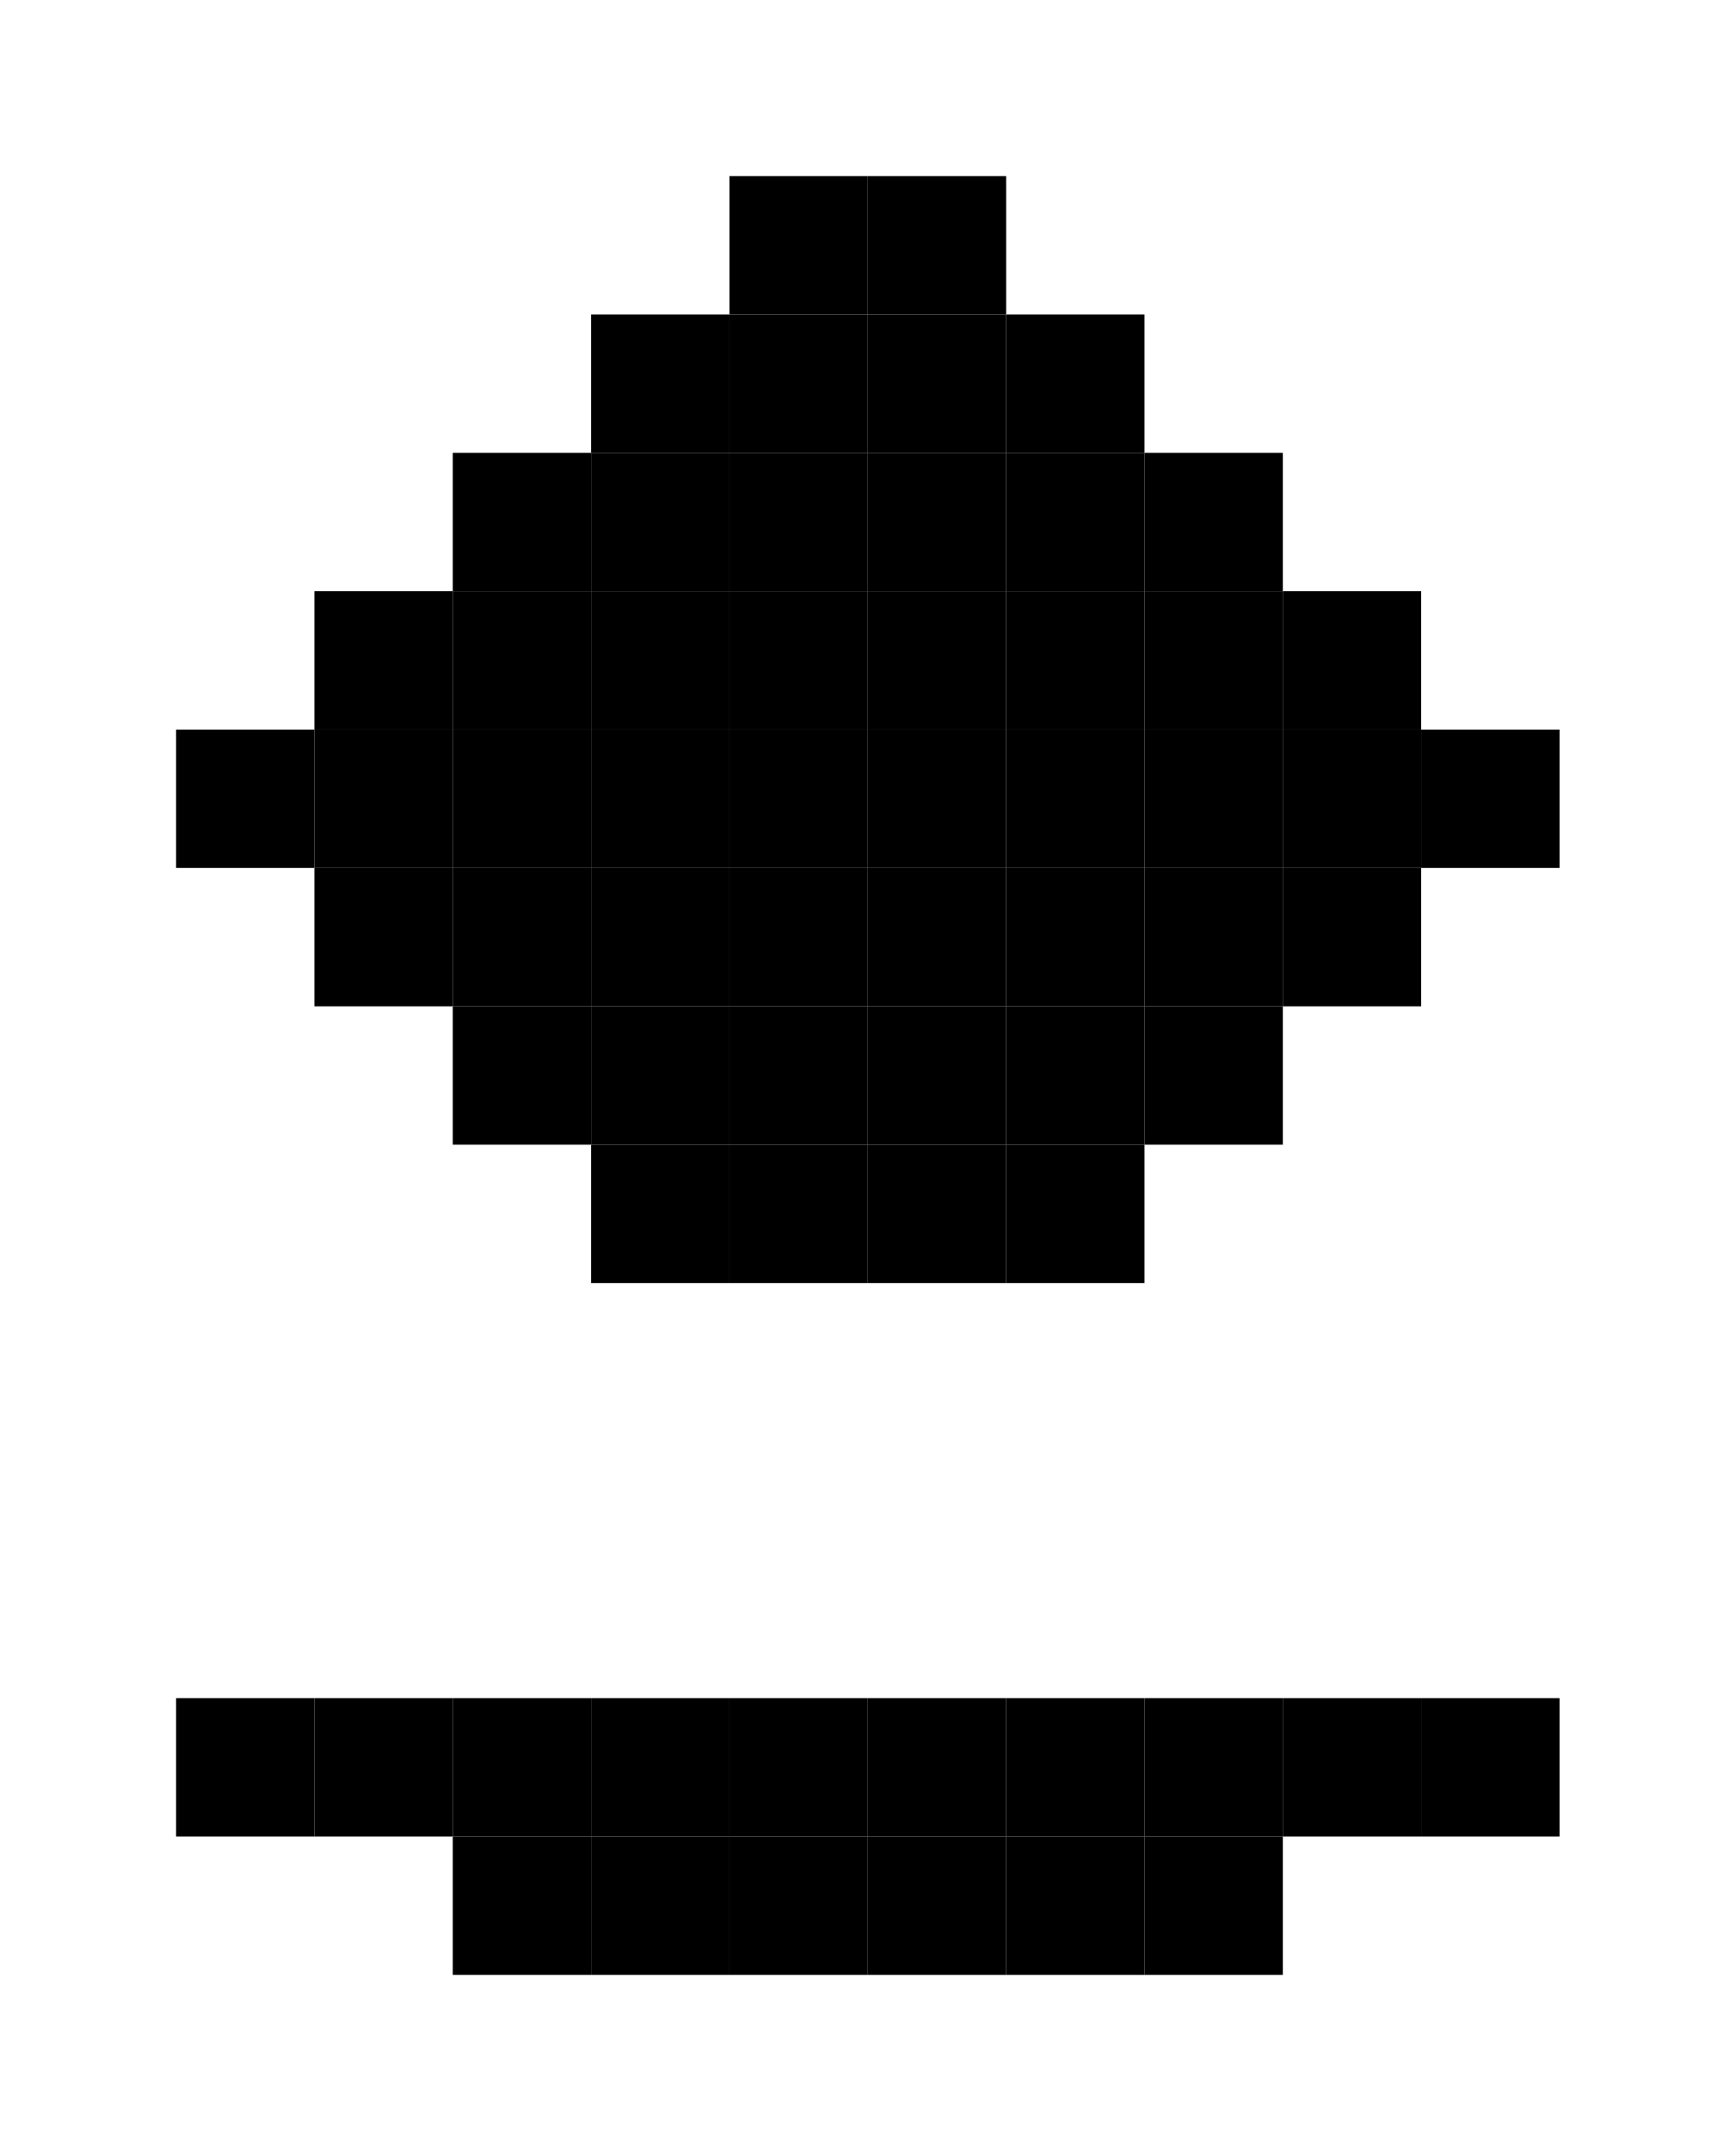
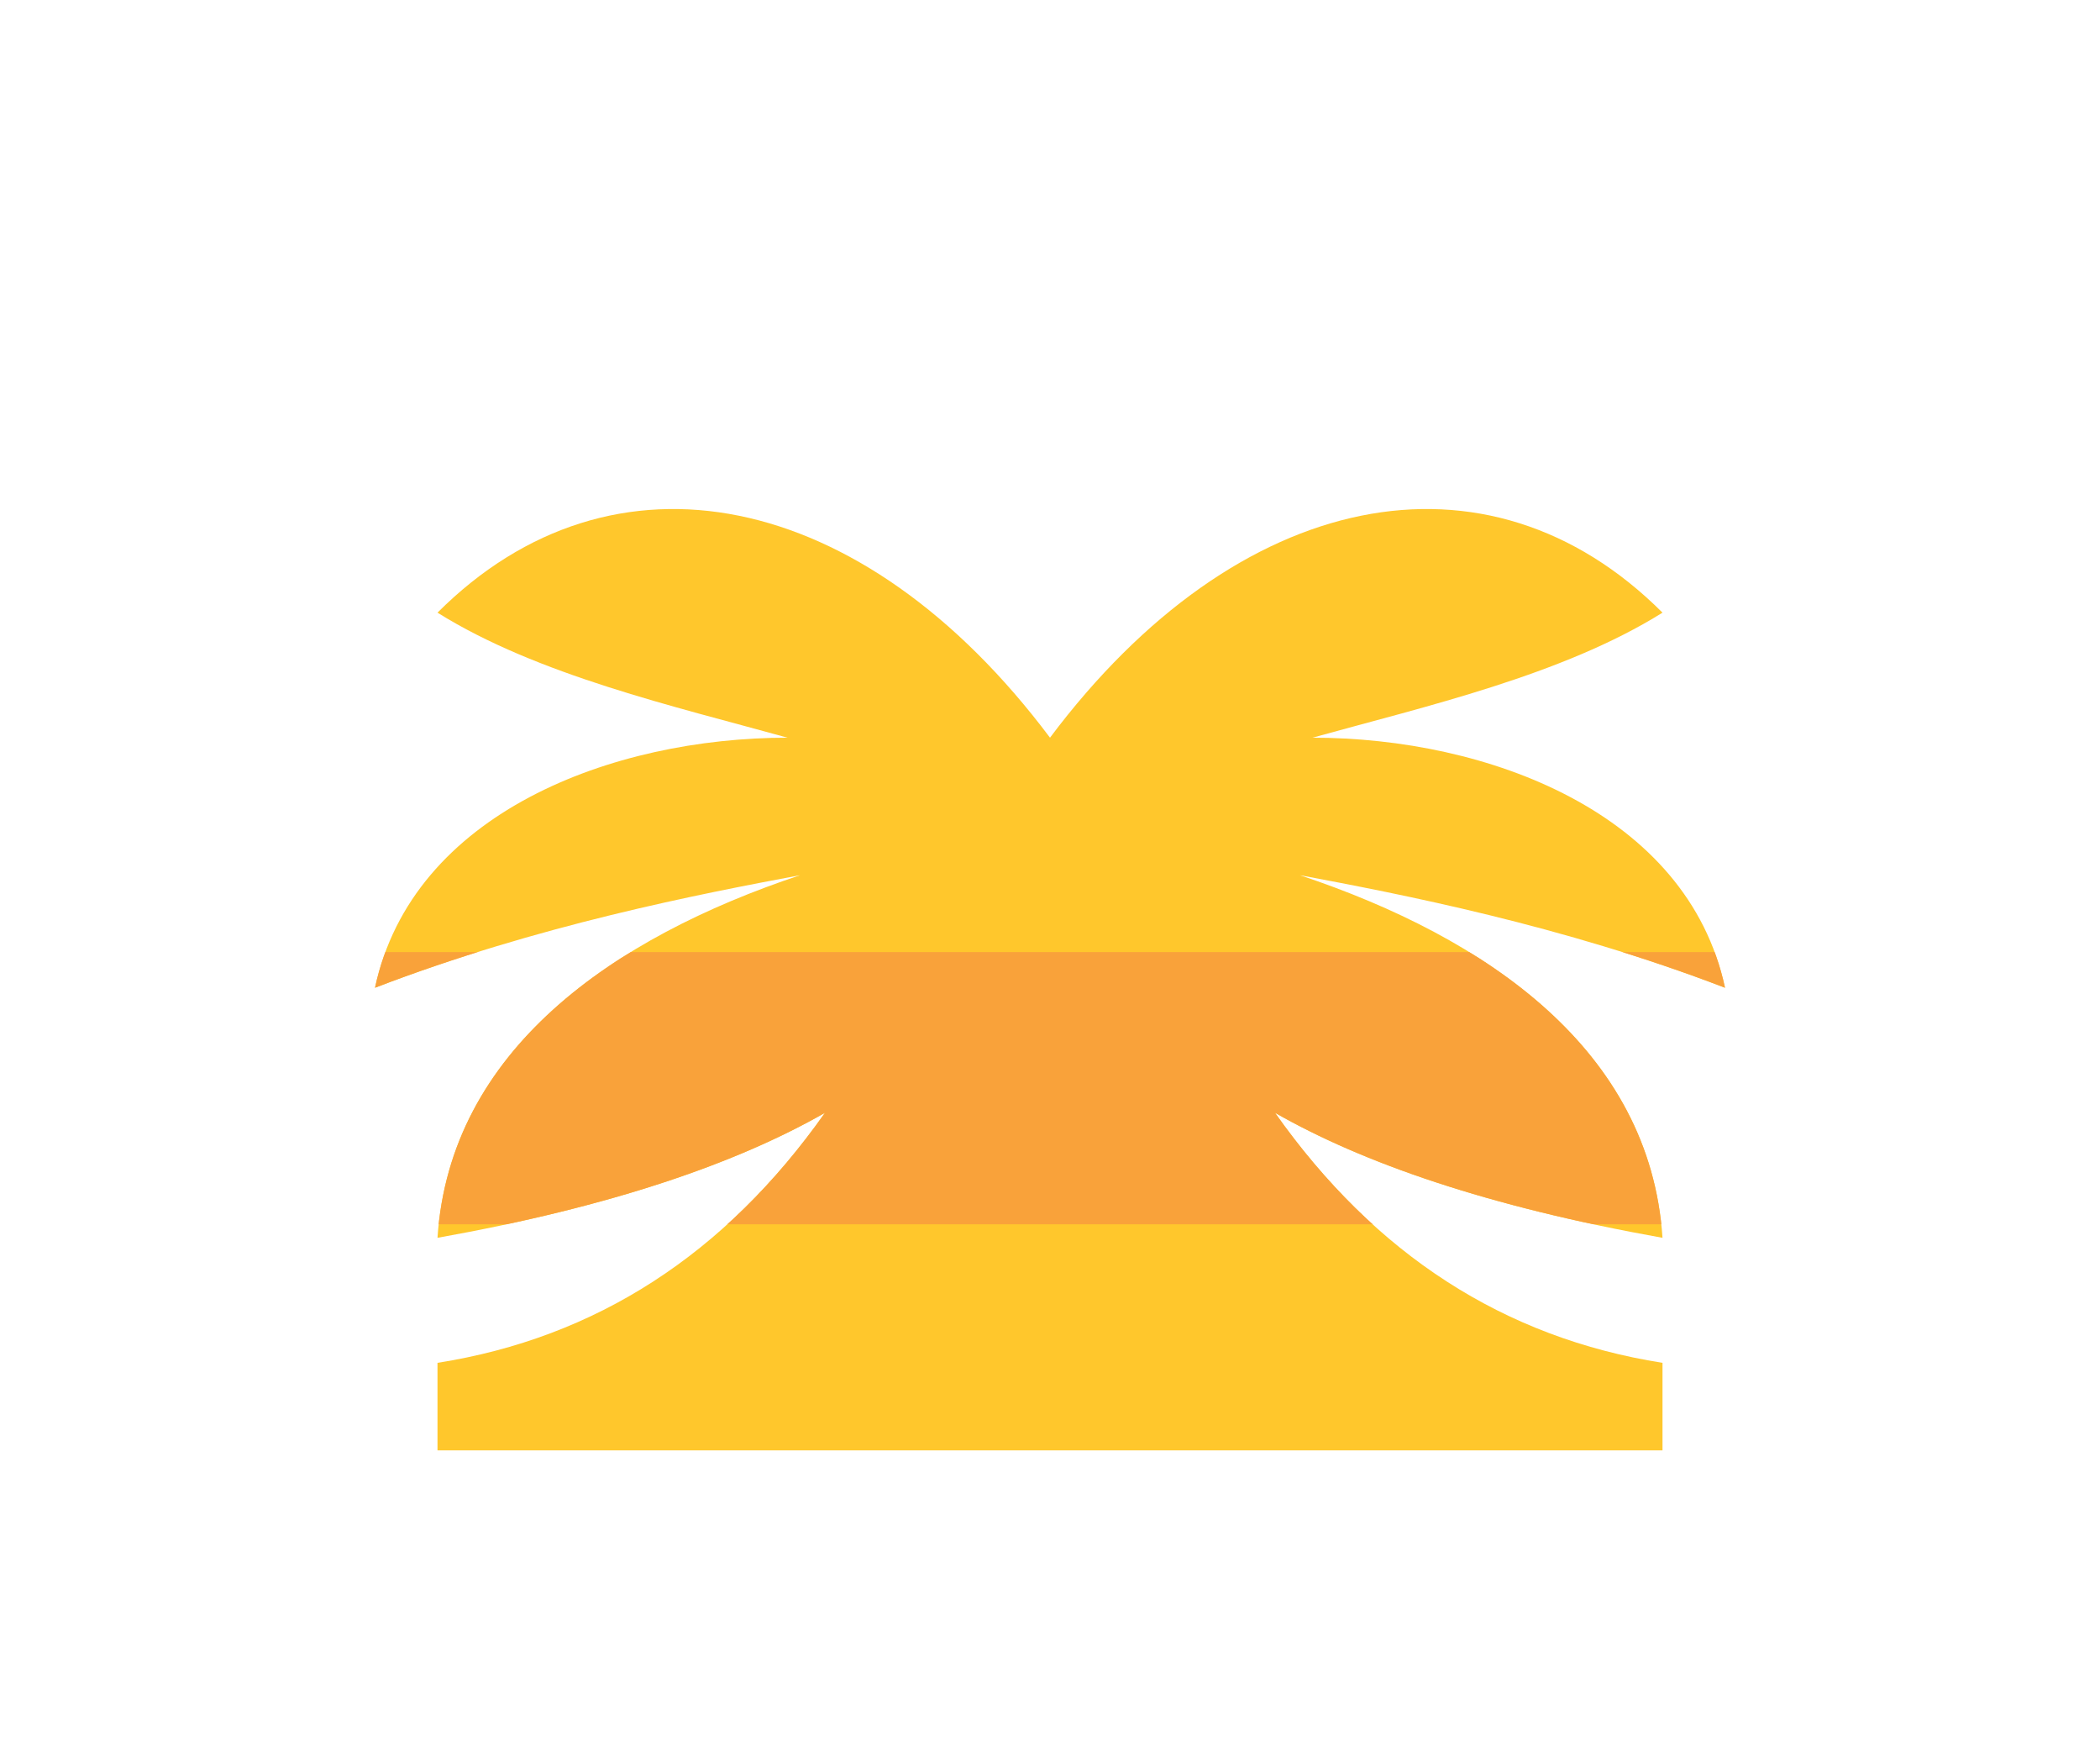
- <svg xmlns="http://www.w3.org/2000/svg" viewBox="0 0 276 342" role="img" aria-labelledby="title">
-   <rect x="116" y="28" width="22" height="22" fill="#000" />
-   <rect x="138" y="28" width="22" height="22" fill="#000" />
-   <rect x="94" y="50" width="22" height="22" fill="#000" />
-   <rect x="116" y="50" width="22" height="22" fill="#000" />
-   <rect x="138" y="50" width="22" height="22" fill="#000" />
-   <rect x="160" y="50" width="22" height="22" fill="#000" />
-   <rect x="72" y="72" width="22" height="22" fill="#000" />
-   <rect x="94" y="72" width="22" height="22" fill="#000" />
-   <rect x="116" y="72" width="22" height="22" fill="#000" />
-   <rect x="138" y="72" width="22" height="22" fill="#000" />
-   <rect x="160" y="72" width="22" height="22" fill="#000" />
-   <rect x="182" y="72" width="22" height="22" fill="#000" />
-   <rect x="50" y="94" width="22" height="22" fill="#000" />
-   <rect x="72" y="94" width="22" height="22" fill="#000" />
-   <rect x="94" y="94" width="22" height="22" fill="#000" />
-   <rect x="116" y="94" width="22" height="22" fill="#000" />
-   <rect x="138" y="94" width="22" height="22" fill="#000" />
-   <rect x="160" y="94" width="22" height="22" fill="#000" />
-   <rect x="182" y="94" width="22" height="22" fill="#000" />
-   <rect x="204" y="94" width="22" height="22" fill="#000" />
-   <rect x="28" y="116" width="22" height="22" fill="#000" />
-   <rect x="50" y="116" width="22" height="22" fill="#000" />
-   <rect x="72" y="116" width="22" height="22" fill="#000" />
-   <rect x="94" y="116" width="22" height="22" fill="#000" />
-   <rect x="116" y="116" width="22" height="22" fill="#000" />
-   <rect x="138" y="116" width="22" height="22" fill="#000" />
-   <rect x="160" y="116" width="22" height="22" fill="#000" />
-   <rect x="182" y="116" width="22" height="22" fill="#000" />
-   <rect x="204" y="116" width="22" height="22" fill="#000" />
-   <rect x="226" y="116" width="22" height="22" fill="#000" />
-   <rect x="50" y="138" width="22" height="22" fill="#000" />
-   <rect x="72" y="138" width="22" height="22" fill="#000" />
-   <rect x="94" y="138" width="22" height="22" fill="#000" />
-   <rect x="116" y="138" width="22" height="22" fill="#000" />
-   <rect x="138" y="138" width="22" height="22" fill="#000" />
-   <rect x="160" y="138" width="22" height="22" fill="#000" />
-   <rect x="182" y="138" width="22" height="22" fill="#000" />
-   <rect x="204" y="138" width="22" height="22" fill="#000" />
-   <rect x="72" y="160" width="22" height="22" fill="#000" />
-   <rect x="94" y="160" width="22" height="22" fill="#000" />
-   <rect x="116" y="160" width="22" height="22" fill="#000" />
-   <rect x="138" y="160" width="22" height="22" fill="#000" />
-   <rect x="160" y="160" width="22" height="22" fill="#000" />
-   <rect x="182" y="160" width="22" height="22" fill="#000" />
-   <rect x="94" y="182" width="22" height="22" fill="#000" />
-   <rect x="116" y="182" width="22" height="22" fill="#000" />
-   <rect x="138" y="182" width="22" height="22" fill="#000" />
-   <rect x="160" y="182" width="22" height="22" fill="#000" />
-   <rect x="28" y="270" width="22" height="22" fill="#000" />
-   <rect x="50" y="270" width="22" height="22" fill="#000" />
-   <rect x="72" y="270" width="22" height="22" fill="#000" />
-   <rect x="94" y="270" width="22" height="22" fill="#000" />
-   <rect x="116" y="270" width="22" height="22" fill="#000" />
-   <rect x="138" y="270" width="22" height="22" fill="#000" />
-   <rect x="160" y="270" width="22" height="22" fill="#000" />
-   <rect x="182" y="270" width="22" height="22" fill="#000" />
-   <rect x="204" y="270" width="22" height="22" fill="#000" />
-   <rect x="226" y="270" width="22" height="22" fill="#000" />
-   <rect x="72" y="292" width="22" height="22" fill="#000" />
-   <rect x="94" y="292" width="22" height="22" fill="#000" />
-   <rect x="116" y="292" width="22" height="22" fill="#000" />
-   <rect x="138" y="292" width="22" height="22" fill="#000" />
-   <rect x="160" y="292" width="22" height="22" fill="#000" />
-   <rect x="182" y="292" width="22" height="22" fill="#000" />
+ <svg xmlns="http://www.w3.org/2000/svg" viewBox="0 0 336 280" role="img" aria-labelledby="title">
+   <defs>
+     <clipPath id="talaria-glyph-band">
+       <rect x="0" y="104.293" width="240" height="43.546" />
+     </clipPath>
+   </defs>
+   <g transform="translate(48 48)">
+     <path d="M 120 70 C 90 30, 50 22, 22 50 C 38 60, 60 65, 78 70 C 50 70, 18 82, 12 110 C 38 100, 64 95, 80 92 C 50 102, 24 120, 22 150 C 50 145, 70 138, 84 130 Q 60 164, 22 170 L 22 184 L 120 184 Z" fill="#ffc72c" />
+     <path d="M 120 70 C 150 30, 190 22, 218 50 C 202 60, 180 65, 162 70 C 190 70, 222 82, 228 110 C 202 100, 176 95, 160 92 C 190 102, 216 120, 218 150 C 190 145, 170 138, 156 130 Q 180 164, 218 170 L 218 184 L 120 184 Z" fill="#ffc72c" />
+   </g>
+   <g transform="translate(48 48)" clip-path="url(#talaria-glyph-band)">
+     <path d="M 120 70 C 90 30, 50 22, 22 50 C 38 60, 60 65, 78 70 C 50 70, 18 82, 12 110 C 38 100, 64 95, 80 92 C 50 102, 24 120, 22 150 C 50 145, 70 138, 84 130 Q 60 164, 22 170 L 22 184 L 120 184 Z" fill="#f9a23a" />
+     <path d="M 120 70 C 150 30, 190 22, 218 50 C 202 60, 180 65, 162 70 C 190 70, 222 82, 228 110 C 202 100, 176 95, 160 92 C 190 102, 216 120, 218 150 C 190 145, 170 138, 156 130 Q 180 164, 218 170 L 218 184 L 120 184 Z" fill="#f9a23a" />
+   </g>
</svg>
